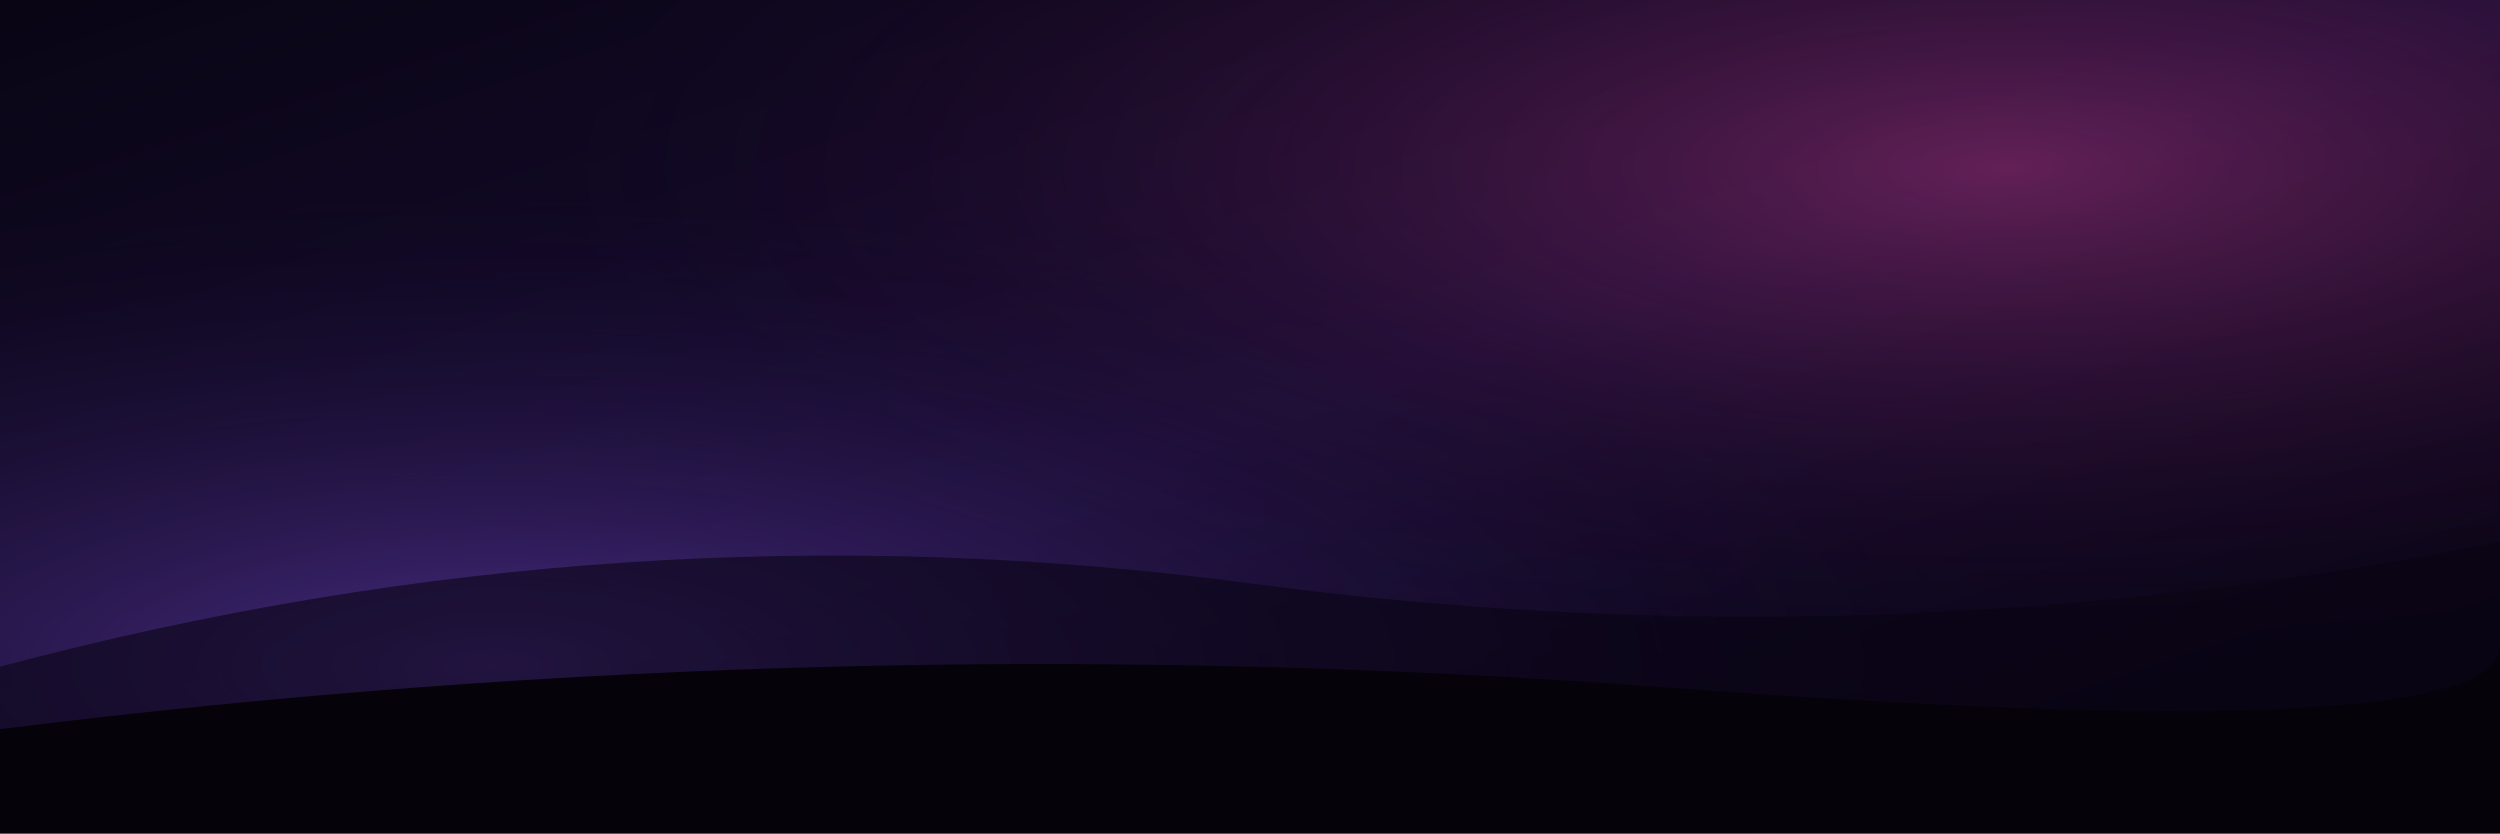
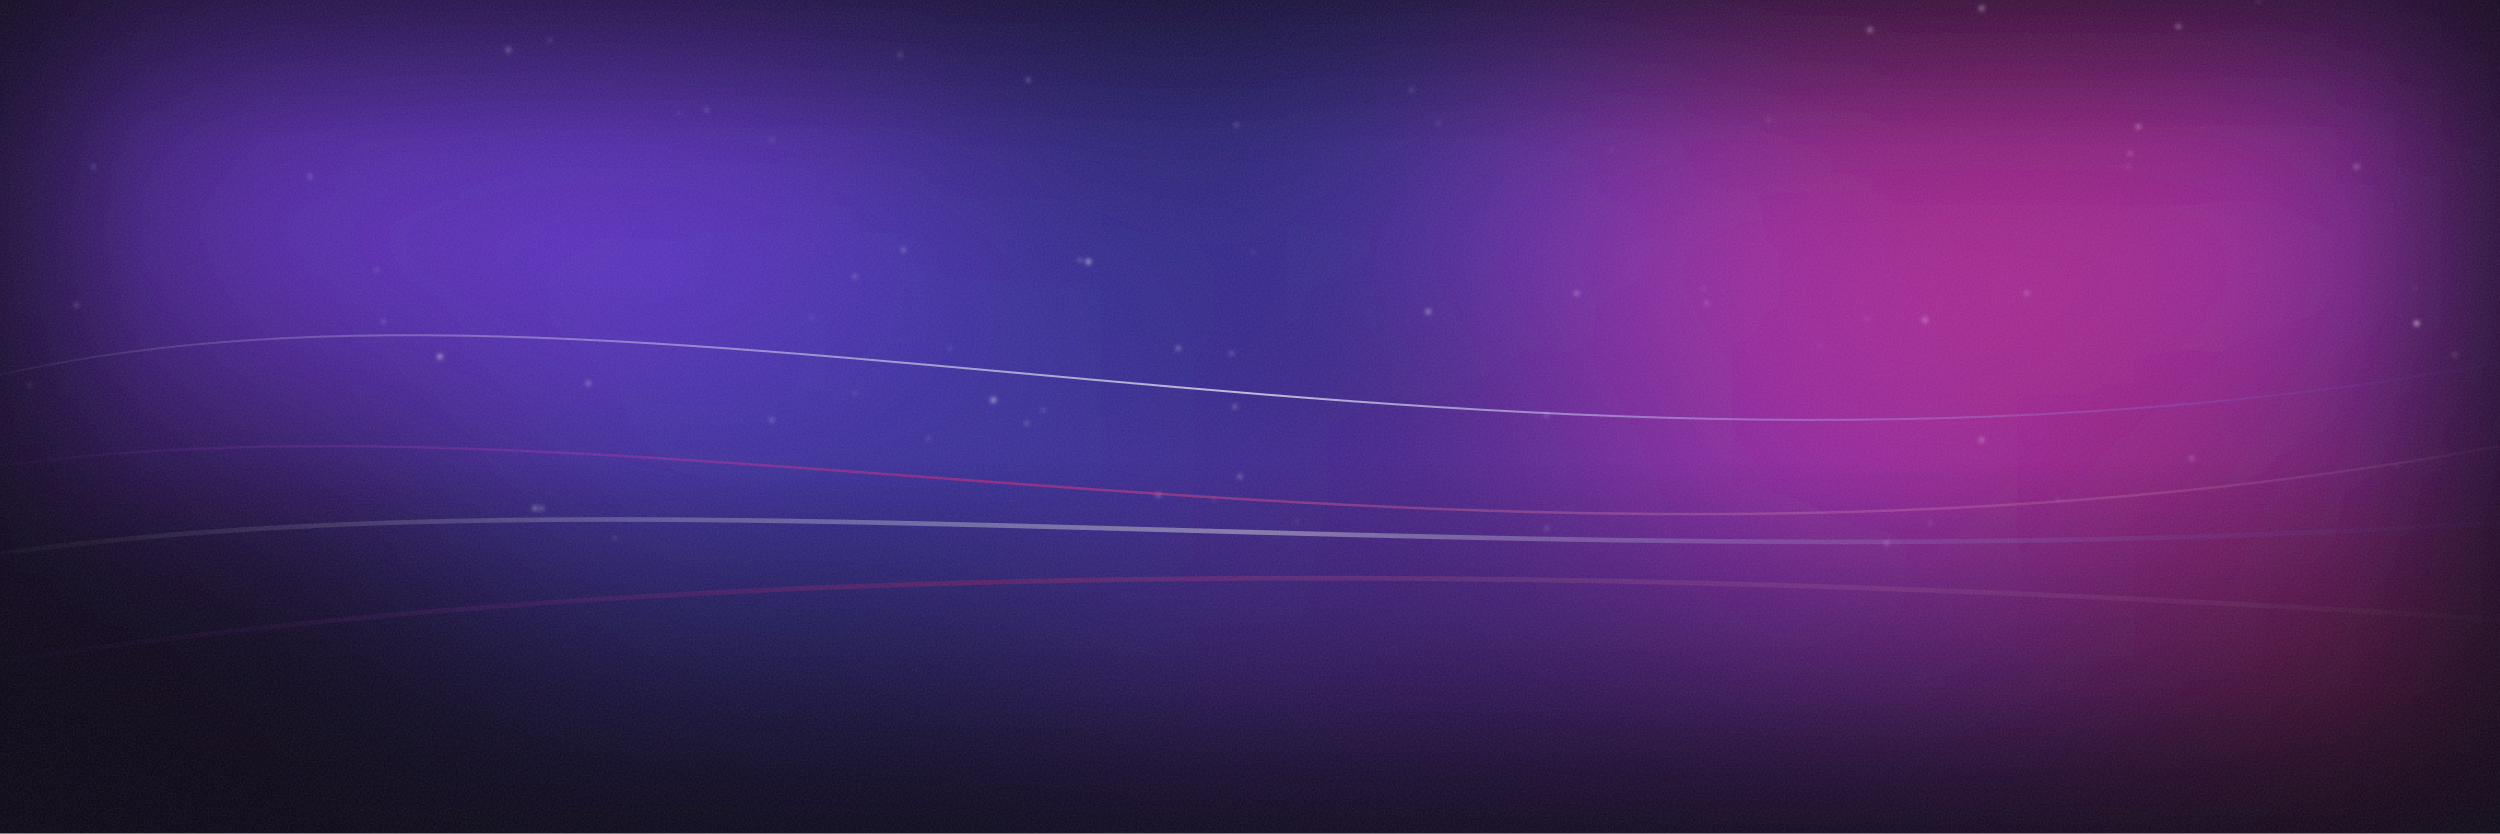
- <svg xmlns="http://www.w3.org/2000/svg" viewBox="0 0 1200 400" width="1200" height="400">
+ <svg xmlns="http://www.w3.org/2000/svg" viewBox="0 0 1500 500" width="1500" height="500" preserveAspectRatio="xMidYMid slice">
  <defs>
-     <linearGradient id="bg1" x1="0%" y1="0%" x2="100%" y2="100%">
-       <stop offset="0%" stop-color="#090514" />
-       <stop offset="50%" stop-color="#180b33" />
-       <stop offset="100%" stop-color="#05020a" />
+     <filter id="blur" x="-30%" y="-80%" width="160%" height="260%">
+       <feGaussianBlur stdDeviation="90" />
+     </filter>
+     <filter id="soft">
+       <feGaussianBlur stdDeviation="1.2" />
+     </filter>
+     <filter id="grain" x="0" y="0" width="100%" height="100%">
+       <feTurbulence type="fractalNoise" baseFrequency="0.9" numOctaves="2" stitchTiles="stitch" />
+       <feColorMatrix values="0 0 0 0 1  0 0 0 0 1  0 0 0 0 1  0 0 0 0.09 0" />
+     </filter>
+     <linearGradient id="ribbon0" x1="0" y1="0" x2="1" y2="0">
+       <stop offset="0" stop-color="#fff" stop-opacity="0" />
+       <stop offset="0.5" stop-color="#fff" stop-opacity="0.9" />
+       <stop offset="1" stop-color="#4f46e5" stop-opacity="0" />
    </linearGradient>
-     <radialGradient id="glow1" cx="80%" cy="20%" r="60%">
-       <stop offset="0%" stop-color="#ec4899" stop-opacity="0.35" />
-       <stop offset="100%" stop-color="#090514" stop-opacity="0" />
-     </radialGradient>
-     <radialGradient id="glow2" cx="20%" cy="80%" r="60%">
-       <stop offset="0%" stop-color="#8b5cf6" stop-opacity="0.4" />
-       <stop offset="100%" stop-color="#090514" stop-opacity="0" />
-     </radialGradient>
+     <linearGradient id="ribbon1" x1="0" y1="0" x2="1" y2="0">
+       <stop offset="0" stop-color="#7c3aed" stop-opacity="0" />
+       <stop offset="0.4" stop-color="#db2777" stop-opacity="0.9" />
+       <stop offset="1" stop-color="#fff" stop-opacity="0" />
+     </linearGradient>
+     <linearGradient id="fade" x1="0" y1="0" x2="0" y2="1">
+       <stop offset="0.55" stop-color="#0a0514" stop-opacity="0" />
+       <stop offset="1" stop-color="#0a0514" stop-opacity="0.75" />
+     </linearGradient>
  </defs>
-   <rect width="1200" height="400" fill="url(#bg1)" />
-   <rect width="1200" height="400" fill="url(#glow1)" />
-   <rect width="1200" height="400" fill="url(#glow2)" />
-   <path d="M0 320 Q300 240 600 280 T1200 260 L1200 400 L0 400 Z" fill="#090412" opacity="0.6" />
-   <path d="M0 350 Q400 300 800 330 T1200 310 L1200 400 L0 400 Z" fill="#050209" />
+   <rect width="1500" height="500" fill="#0a0514" />
+   <g filter="url(#blur)">
+     <ellipse cx="1275" cy="130" rx="449" ry="165" fill="#7c3aed" opacity="0.78" />
+     <ellipse cx="1335" cy="472" rx="395" ry="123" fill="#db2777" opacity="0.79" />
+     <ellipse cx="510" cy="332" rx="273" ry="140" fill="#4f46e5" opacity="0.54" />
+     <ellipse cx="960" cy="444" rx="323" ry="168" fill="#7c3aed" opacity="0.69" />
+     <ellipse cx="1175" cy="127" rx="263" ry="213" fill="#db2777" opacity="0.58" />
+     <ellipse cx="572" cy="93" rx="456" ry="169" fill="#4f46e5" opacity="0.56" />
+     <ellipse cx="147" cy="71" rx="418" ry="199" fill="#7c3aed" opacity="0.66" />
+   </g>
+   <g filter="url(#soft)">
+     <circle cx="1414" cy="100" r="1.4" fill="#fff" opacity="0.41" />
+     <circle cx="739" cy="212" r="0.8" fill="#fff" opacity="0.76" />
+     <circle cx="540" cy="33" r="1" fill="#fff" opacity="0.42" />
+     <circle cx="1235" cy="300" r="0.6" fill="#fff" opacity="0.58" />
+     <circle cx="1449" cy="173" r="0.6" fill="#fff" opacity="0.42" />
+     <circle cx="626" cy="246" r="1" fill="#fff" opacity="0.35" />
+     <circle cx="967" cy="90" r="0.6" fill="#fff" opacity="0.39" />
+     <circle cx="46" cy="183" r="1.4" fill="#fff" opacity="0.26" />
+     <circle cx="857" cy="187" r="1.4" fill="#fff" opacity="0.57" />
+     <circle cx="18" cy="231" r="0.6" fill="#fff" opacity="0.64" />
+     <circle cx="1277" cy="100" r="0.6" fill="#fff" opacity="0.67" />
+     <circle cx="946" cy="176" r="1" fill="#fff" opacity="0.74" />
+     <circle cx="513" cy="236" r="0.6" fill="#fff" opacity="0.57" />
+     <circle cx="752" cy="151" r="0.6" fill="#fff" opacity="0.49" />
+     <circle cx="186" cy="106" r="1" fill="#fff" opacity="0.53" />
+     <circle cx="742" cy="75" r="1" fill="#fff" opacity="0.40" />
+     <circle cx="1438" cy="279" r="0.6" fill="#fff" opacity="0.42" />
+     <circle cx="648" cy="156" r="0.8" fill="#fff" opacity="0.69" />
+     <circle cx="1283" cy="76" r="1" fill="#fff" opacity="0.80" />
+     <circle cx="330" cy="24" r="0.6" fill="#fff" opacity="0.79" />
+     <circle cx="1092" cy="207" r="0.6" fill="#fff" opacity="0.38" />
+     <circle cx="1216" cy="176" r="1" fill="#fff" opacity="0.50" />
+     <circle cx="863" cy="74" r="0.6" fill="#fff" opacity="0.79" />
+     <circle cx="1307" cy="16" r="1.4" fill="#fff" opacity="0.43" />
+     <circle cx="424" cy="66" r="0.8" fill="#fff" opacity="0.60" />
+     <circle cx="847" cy="54" r="0.8" fill="#fff" opacity="0.49" />
+     <circle cx="305" cy="30" r="1.4" fill="#fff" opacity="0.41" />
+     <circle cx="928" cy="317" r="0.8" fill="#fff" opacity="0.79" />
+     <circle cx="928" cy="249" r="1" fill="#fff" opacity="0.51" />
+     <circle cx="596" cy="240" r="1.4" fill="#fff" opacity="0.75" />
+     <circle cx="230" cy="193" r="0.8" fill="#fff" opacity="0.59" />
+     <circle cx="1022" cy="173" r="0.8" fill="#fff" opacity="0.30" />
+     <circle cx="557" cy="263" r="1" fill="#fff" opacity="0.28" />
+     <circle cx="728" cy="300" r="0.6" fill="#fff" opacity="0.67" />
+     <circle cx="744" cy="286" r="1" fill="#fff" opacity="0.71" />
+     <circle cx="542" cy="150" r="1" fill="#fff" opacity="0.61" />
+     <circle cx="1189" cy="5" r="1.4" fill="#fff" opacity="0.55" />
+     <circle cx="513" cy="166" r="1" fill="#fff" opacity="0.50" />
+     <circle cx="1024" cy="182" r="1" fill="#fff" opacity="0.40" />
+     <circle cx="707" cy="209" r="1" fill="#fff" opacity="0.76" />
+     <circle cx="353" cy="230" r="1" fill="#fff" opacity="0.78" />
+     <circle cx="1061" cy="72" r="0.8" fill="#fff" opacity="0.36" />
+     <circle cx="741" cy="244" r="1" fill="#fff" opacity="0.63" />
+     <circle cx="1473" cy="213" r="0.8" fill="#fff" opacity="0.59" />
+     <circle cx="1189" cy="264" r="1.4" fill="#fff" opacity="0.42" />
+     <circle cx="1132" cy="326" r="1" fill="#fff" opacity="0.65" />
+     <circle cx="56" cy="100" r="0.8" fill="#fff" opacity="0.57" />
+     <circle cx="1278" cy="92" r="0.8" fill="#fff" opacity="0.67" />
+     <circle cx="369" cy="323" r="0.6" fill="#fff" opacity="0.79" />
+     <circle cx="463" cy="84" r="0.6" fill="#fff" opacity="0.74" />
+     <circle cx="226" cy="162" r="0.8" fill="#fff" opacity="0.52" />
+     <circle cx="1122" cy="18" r="1.4" fill="#fff" opacity="0.51" />
+     <circle cx="778" cy="313" r="0.6" fill="#fff" opacity="0.57" />
+     <circle cx="487" cy="191" r="0.6" fill="#fff" opacity="0.44" />
+     <circle cx="570" cy="209" r="0.6" fill="#fff" opacity="0.63" />
+     <circle cx="1120" cy="191" r="0.6" fill="#fff" opacity="0.55" />
+     <circle cx="617" cy="48" r="1" fill="#fff" opacity="0.55" />
+     <circle cx="695" cy="297" r="1" fill="#fff" opacity="0.78" />
+     <circle cx="264" cy="214" r="1.4" fill="#fff" opacity="0.70" />
+     <circle cx="1315" cy="275" r="1" fill="#fff" opacity="0.51" />
+     <circle cx="321" cy="305" r="1.4" fill="#fff" opacity="0.56" />
+     <circle cx="407" cy="68" r="0.6" fill="#fff" opacity="0.44" />
+     <circle cx="1355" cy="0" r="1.4" fill="#fff" opacity="0.31" />
+     <circle cx="1158" cy="314" r="0.8" fill="#fff" opacity="0.43" />
+     <circle cx="1155" cy="192" r="1.4" fill="#fff" opacity="0.49" />
+     <circle cx="463" cy="252" r="1" fill="#fff" opacity="0.51" />
+     <circle cx="1450" cy="194" r="1.4" fill="#fff" opacity="0.78" />
+     <circle cx="325" cy="305" r="1" fill="#fff" opacity="0.66" />
+     <circle cx="616" cy="254" r="1" fill="#fff" opacity="0.48" />
+     <circle cx="653" cy="157" r="1.4" fill="#fff" opacity="0.76" />
+   </g>
+   <path d="M-50 238 C 350 118, 900 341, 1550 208" fill="none" stroke="url(#ribbon0)" stroke-width="1.2" opacity="0.75" />
+   <path d="M-50 288 C 350 210, 900 391, 1550 258" fill="none" stroke="url(#ribbon1)" stroke-width="1.5" opacity="0.63" />
+   <path d="M-50 340 C 350 270, 900 358, 1550 310" fill="none" stroke="url(#ribbon0)" stroke-width="2.8" opacity="0.51" />
+   <path d="M-50 405 C 350 337, 900 331, 1550 375" fill="none" stroke="url(#ribbon1)" stroke-width="2.9" opacity="0.39" />
+   <rect width="1500" height="500" fill="url(#fade)" />
+   <rect width="1500" height="500" filter="url(#grain)" />
</svg>
